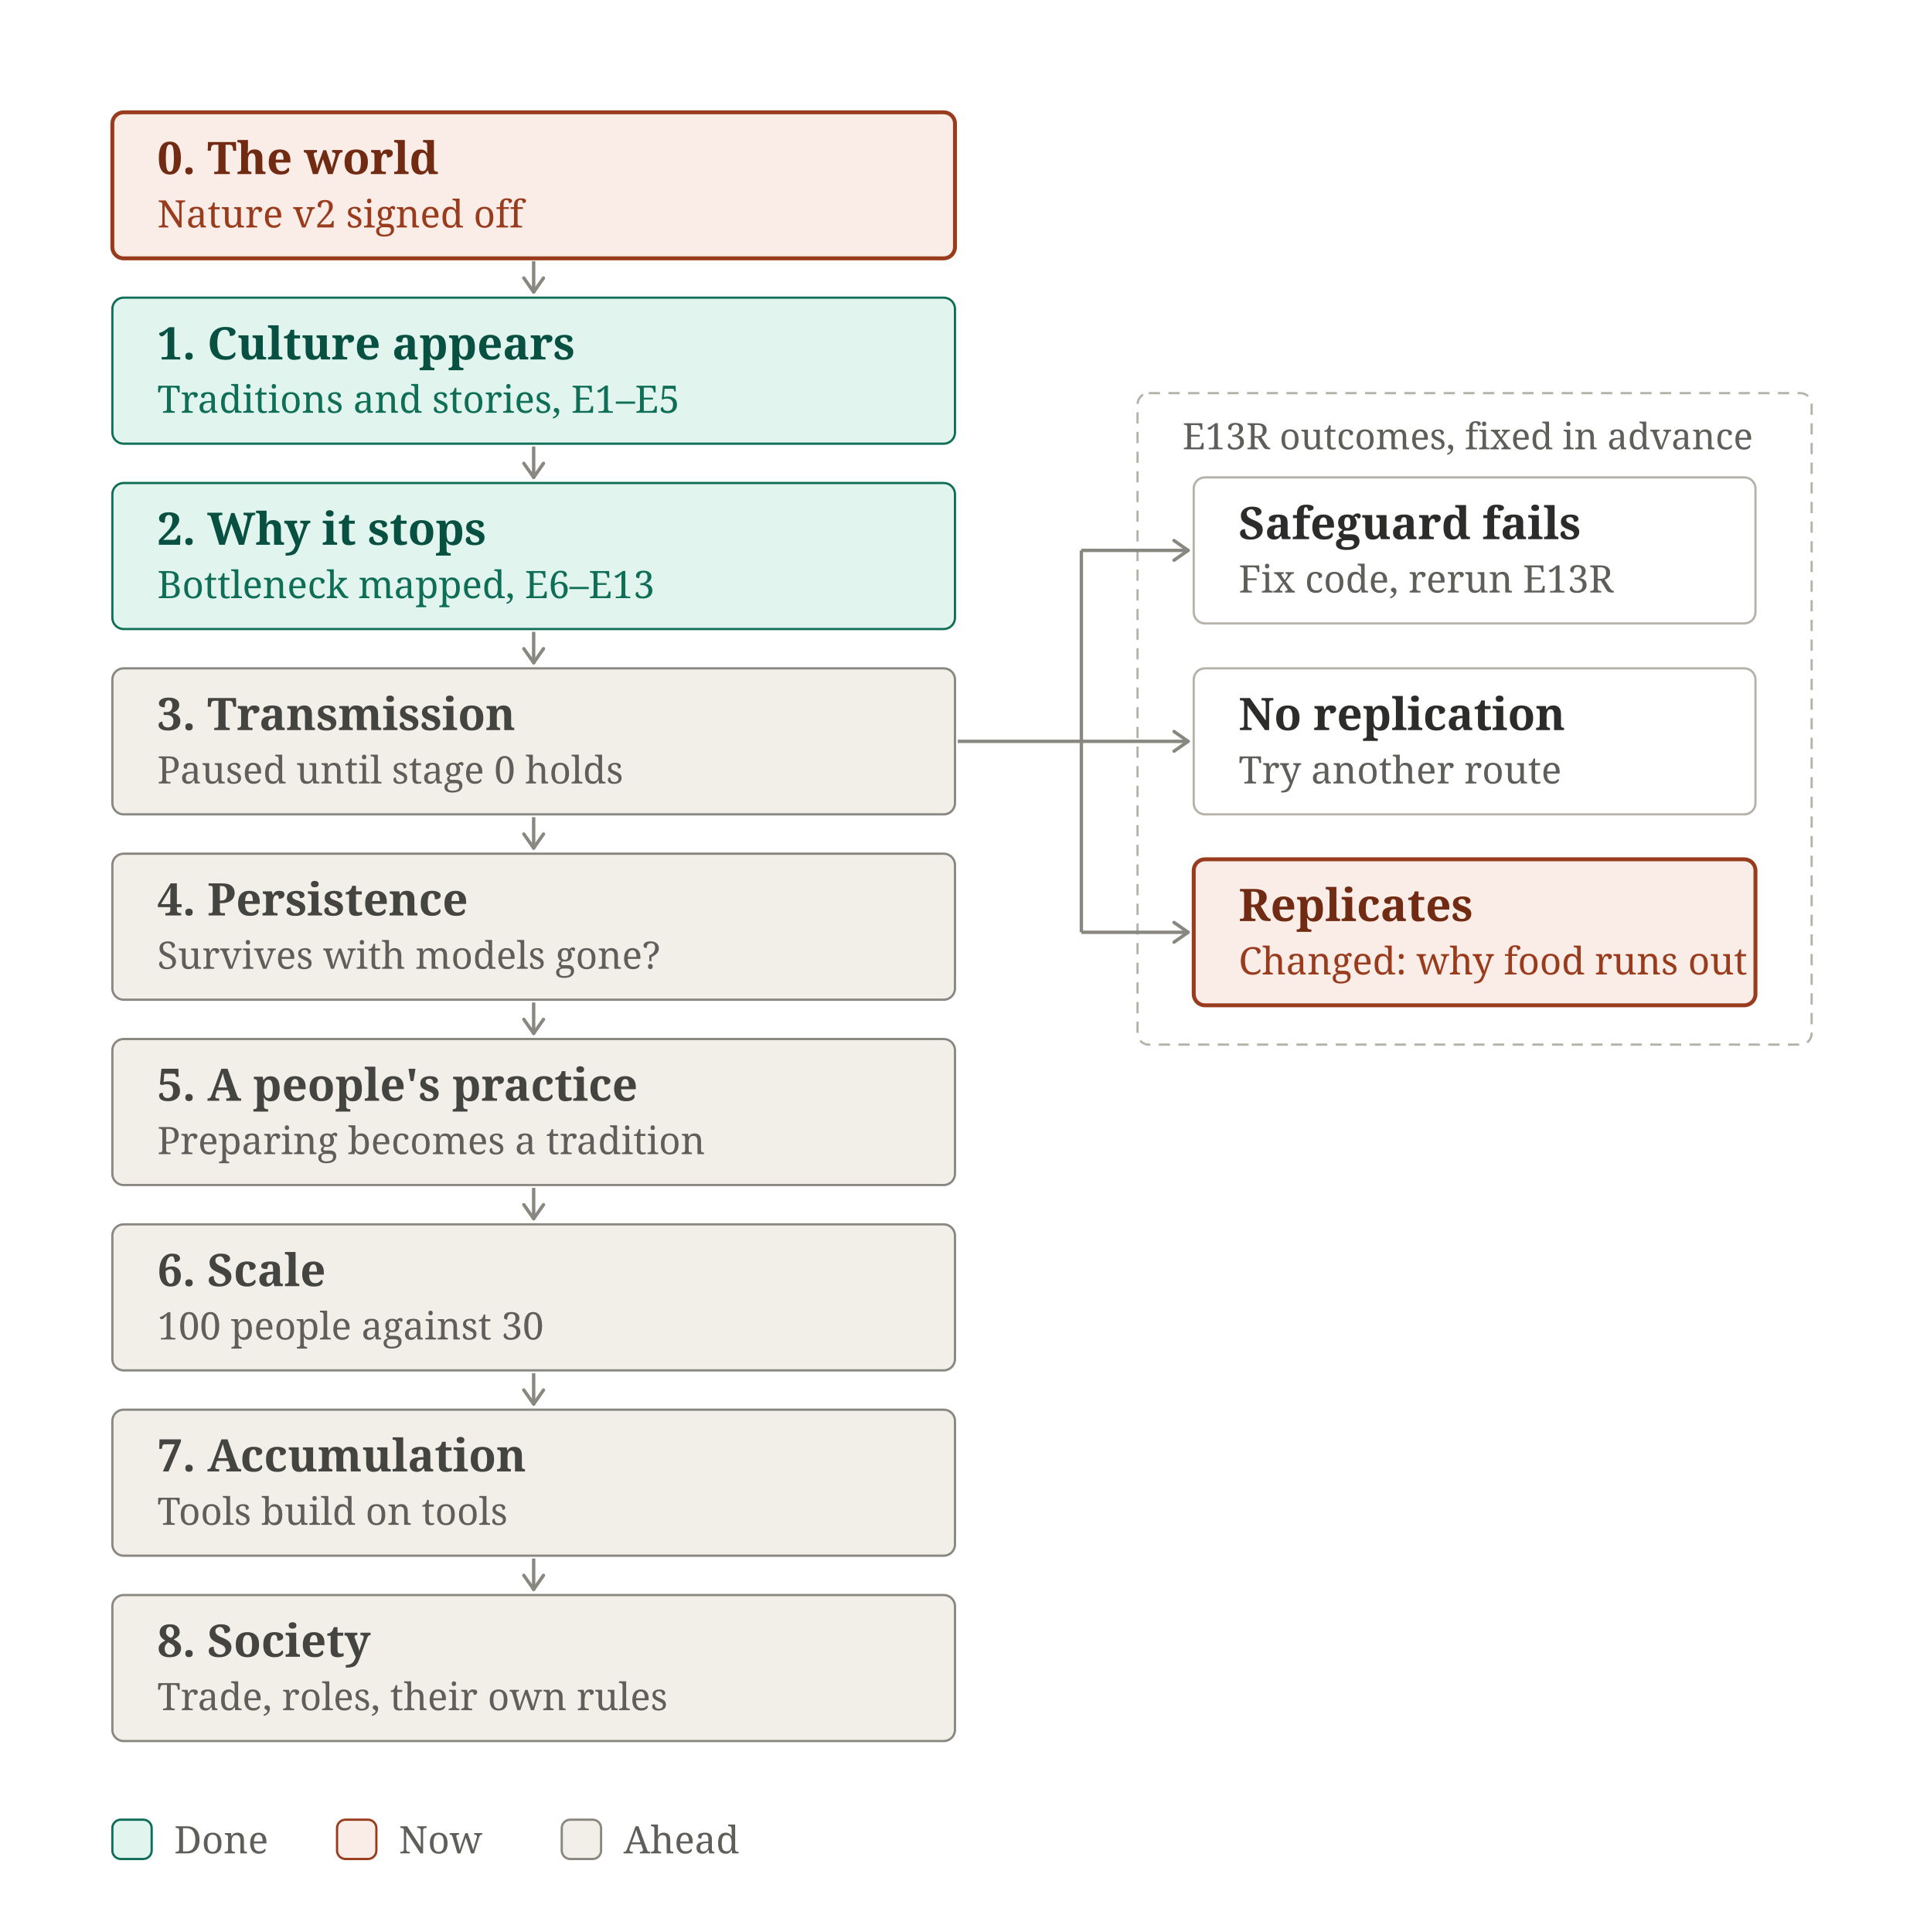
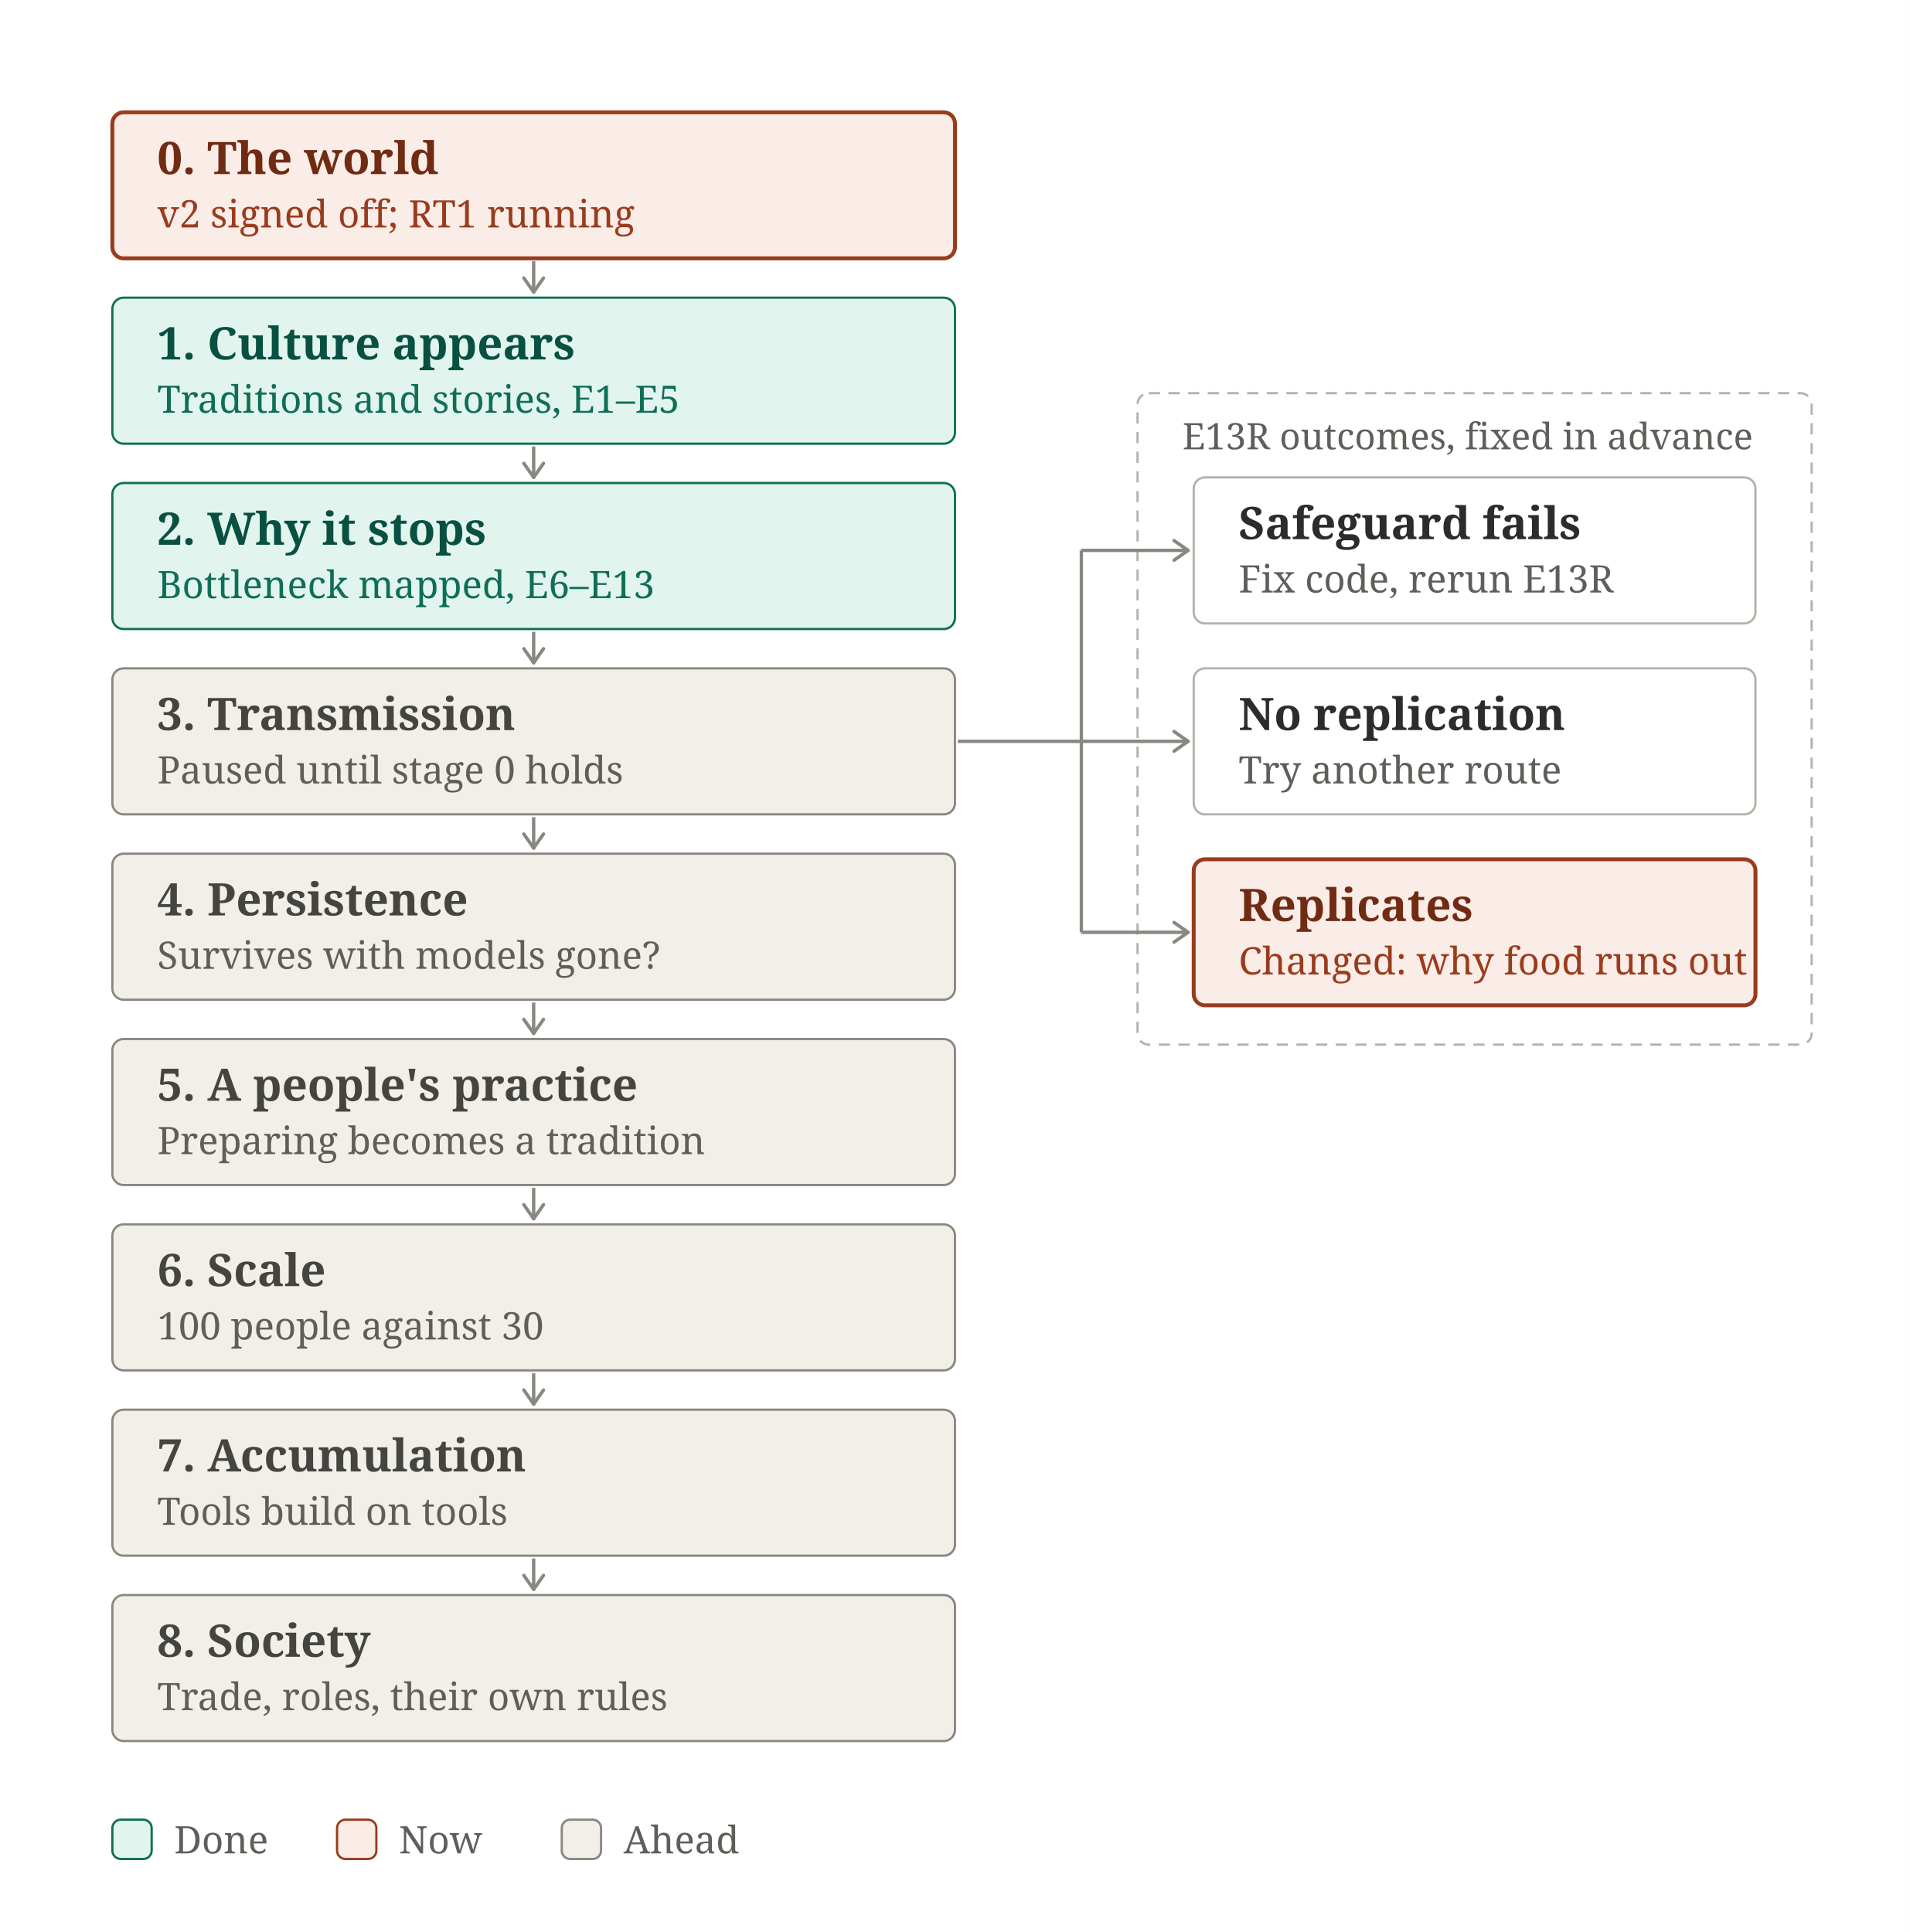
<svg xmlns="http://www.w3.org/2000/svg" width="680" height="688" viewBox="0 0 680 688" font-family="Garamond, Georgia, serif" role="img">
  <rect width="680" height="688" fill="#FFFFFF" />
  <rect x="405" y="140" width="240" height="232" rx="4" fill="none" stroke="#B4B2A9" stroke-width="0.8" stroke-dasharray="4 3" />
  <text x="421" y="160" font-size="13" fill="#5F5E5A">E13R outcomes, fixed in advance</text>
  <line x1="190" y1="93" x2="190" y2="104" stroke="#888780" stroke-width="1.2" />
  <line x1="186.5" y1="99.0" x2="190" y2="104" stroke="#888780" stroke-width="1.2" stroke-linecap="round" />
  <line x1="193.5" y1="99.0" x2="190" y2="104" stroke="#888780" stroke-width="1.2" stroke-linecap="round" />
  <line x1="190" y1="159" x2="190" y2="170" stroke="#888780" stroke-width="1.2" />
  <line x1="186.5" y1="165.0" x2="190" y2="170" stroke="#888780" stroke-width="1.2" stroke-linecap="round" />
  <line x1="193.5" y1="165.0" x2="190" y2="170" stroke="#888780" stroke-width="1.2" stroke-linecap="round" />
  <line x1="190" y1="225" x2="190" y2="236" stroke="#888780" stroke-width="1.2" />
  <line x1="186.5" y1="231.0" x2="190" y2="236" stroke="#888780" stroke-width="1.2" stroke-linecap="round" />
  <line x1="193.5" y1="231.0" x2="190" y2="236" stroke="#888780" stroke-width="1.2" stroke-linecap="round" />
  <line x1="190" y1="291" x2="190" y2="302" stroke="#888780" stroke-width="1.2" />
  <line x1="186.5" y1="297.0" x2="190" y2="302" stroke="#888780" stroke-width="1.2" stroke-linecap="round" />
  <line x1="193.5" y1="297.0" x2="190" y2="302" stroke="#888780" stroke-width="1.2" stroke-linecap="round" />
  <line x1="190" y1="357" x2="190" y2="368" stroke="#888780" stroke-width="1.2" />
  <line x1="186.5" y1="363.0" x2="190" y2="368" stroke="#888780" stroke-width="1.2" stroke-linecap="round" />
  <line x1="193.5" y1="363.0" x2="190" y2="368" stroke="#888780" stroke-width="1.2" stroke-linecap="round" />
  <line x1="190" y1="423" x2="190" y2="434" stroke="#888780" stroke-width="1.2" />
  <line x1="186.5" y1="429.0" x2="190" y2="434" stroke="#888780" stroke-width="1.2" stroke-linecap="round" />
  <line x1="193.5" y1="429.0" x2="190" y2="434" stroke="#888780" stroke-width="1.2" stroke-linecap="round" />
  <line x1="190" y1="489" x2="190" y2="500" stroke="#888780" stroke-width="1.2" />
  <line x1="186.5" y1="495.0" x2="190" y2="500" stroke="#888780" stroke-width="1.2" stroke-linecap="round" />
  <line x1="193.5" y1="495.0" x2="190" y2="500" stroke="#888780" stroke-width="1.2" stroke-linecap="round" />
  <line x1="190" y1="555" x2="190" y2="566" stroke="#888780" stroke-width="1.2" />
  <line x1="186.5" y1="561.0" x2="190" y2="566" stroke="#888780" stroke-width="1.2" stroke-linecap="round" />
  <line x1="193.5" y1="561.0" x2="190" y2="566" stroke="#888780" stroke-width="1.2" stroke-linecap="round" />
  <line x1="341" y1="264" x2="385" y2="264" stroke="#888780" stroke-width="1.2" />
  <line x1="385" y1="196" x2="385" y2="332" stroke="#888780" stroke-width="1.2" />
  <line x1="385" y1="196" x2="423" y2="196" stroke="#888780" stroke-width="1.2" />
  <line x1="418.0" y1="199.5" x2="423" y2="196" stroke="#888780" stroke-width="1.2" stroke-linecap="round" />
  <line x1="418.0" y1="192.5" x2="423" y2="196" stroke="#888780" stroke-width="1.2" stroke-linecap="round" />
  <line x1="385" y1="264" x2="423" y2="264" stroke="#888780" stroke-width="1.2" />
  <line x1="418.0" y1="267.5" x2="423" y2="264" stroke="#888780" stroke-width="1.2" stroke-linecap="round" />
  <line x1="418.0" y1="260.5" x2="423" y2="264" stroke="#888780" stroke-width="1.2" stroke-linecap="round" />
  <line x1="385" y1="332" x2="423" y2="332" stroke="#888780" stroke-width="1.2" />
  <line x1="418.0" y1="335.5" x2="423" y2="332" stroke="#888780" stroke-width="1.2" stroke-linecap="round" />
  <line x1="418.0" y1="328.5" x2="423" y2="332" stroke="#888780" stroke-width="1.2" stroke-linecap="round" />
  <rect x="40" y="40" width="300" height="52" rx="4" fill="#FAECE7" stroke="#993C1D" stroke-width="1.4" />
  <text x="56" y="62" font-size="16" font-weight="bold" fill="#712B13">0. The world</text>
-   <text x="56" y="81" font-size="13.5" fill="#993C1D">Nature v2 signed off</text>
+   <text x="56" y="81" font-size="13.5" fill="#993C1D">v2 signed off; RT1 running</text>
  <rect x="40" y="106" width="300" height="52" rx="4" fill="#E1F5EE" stroke="#0F6E56" stroke-width="0.8" />
  <text x="56" y="128" font-size="16" font-weight="bold" fill="#085041">1. Culture appears</text>
  <text x="56" y="147" font-size="13.5" fill="#0F6E56">Traditions and stories, E1–E5</text>
  <rect x="40" y="172" width="300" height="52" rx="4" fill="#E1F5EE" stroke="#0F6E56" stroke-width="0.8" />
  <text x="56" y="194" font-size="16" font-weight="bold" fill="#085041">2. Why it stops</text>
  <text x="56" y="213" font-size="13.5" fill="#0F6E56">Bottleneck mapped, E6–E13</text>
  <rect x="40" y="238" width="300" height="52" rx="4" fill="#F1EFE8" stroke="#888780" stroke-width="0.8" />
  <text x="56" y="260" font-size="16" font-weight="bold" fill="#444441">3. Transmission</text>
  <text x="56" y="279" font-size="13.5" fill="#5F5E5A">Paused until stage 0 holds</text>
  <rect x="40" y="304" width="300" height="52" rx="4" fill="#F1EFE8" stroke="#888780" stroke-width="0.8" />
  <text x="56" y="326" font-size="16" font-weight="bold" fill="#444441">4. Persistence</text>
  <text x="56" y="345" font-size="13.5" fill="#5F5E5A">Survives with models gone?</text>
  <rect x="40" y="370" width="300" height="52" rx="4" fill="#F1EFE8" stroke="#888780" stroke-width="0.8" />
  <text x="56" y="392" font-size="16" font-weight="bold" fill="#444441">5. A people's practice</text>
  <text x="56" y="411" font-size="13.5" fill="#5F5E5A">Preparing becomes a tradition</text>
  <rect x="40" y="436" width="300" height="52" rx="4" fill="#F1EFE8" stroke="#888780" stroke-width="0.8" />
  <text x="56" y="458" font-size="16" font-weight="bold" fill="#444441">6. Scale</text>
  <text x="56" y="477" font-size="13.5" fill="#5F5E5A">100 people against 30</text>
  <rect x="40" y="502" width="300" height="52" rx="4" fill="#F1EFE8" stroke="#888780" stroke-width="0.8" />
  <text x="56" y="524" font-size="16" font-weight="bold" fill="#444441">7. Accumulation</text>
  <text x="56" y="543" font-size="13.5" fill="#5F5E5A">Tools build on tools</text>
  <rect x="40" y="568" width="300" height="52" rx="4" fill="#F1EFE8" stroke="#888780" stroke-width="0.8" />
  <text x="56" y="590" font-size="16" font-weight="bold" fill="#444441">8. Society</text>
  <text x="56" y="609" font-size="13.5" fill="#5F5E5A">Trade, roles, their own rules</text>
  <rect x="425" y="170" width="200" height="52" rx="4" fill="#FFFFFF" stroke="#B4B2A9" stroke-width="0.8" />
  <text x="441" y="192" font-size="16" font-weight="bold" fill="#2C2C2A">Safeguard fails</text>
  <text x="441" y="211" font-size="13.5" fill="#5F5E5A">Fix code, rerun E13R</text>
  <rect x="425" y="238" width="200" height="52" rx="4" fill="#FFFFFF" stroke="#B4B2A9" stroke-width="0.8" />
  <text x="441" y="260" font-size="16" font-weight="bold" fill="#2C2C2A">No replication</text>
  <text x="441" y="279" font-size="13.5" fill="#5F5E5A">Try another route</text>
  <rect x="425" y="306" width="200" height="52" rx="4" fill="#FAECE7" stroke="#993C1D" stroke-width="1.4" />
  <text x="441" y="328" font-size="16" font-weight="bold" fill="#712B13">Replicates</text>
  <text x="441" y="347" font-size="13.5" fill="#993C1D">Changed: why food runs out</text>
  <rect x="40" y="648" width="14" height="14" rx="3" fill="#E1F5EE" stroke="#0F6E56" stroke-width="0.8" />
  <text x="62" y="660" font-size="13.5" fill="#5F5E5A">Done</text>
  <rect x="120" y="648" width="14" height="14" rx="3" fill="#FAECE7" stroke="#993C1D" stroke-width="0.8" />
  <text x="142" y="660" font-size="13.5" fill="#5F5E5A">Now</text>
  <rect x="200" y="648" width="14" height="14" rx="3" fill="#F1EFE8" stroke="#888780" stroke-width="0.8" />
  <text x="222" y="660" font-size="13.5" fill="#5F5E5A">Ahead</text>
</svg>
